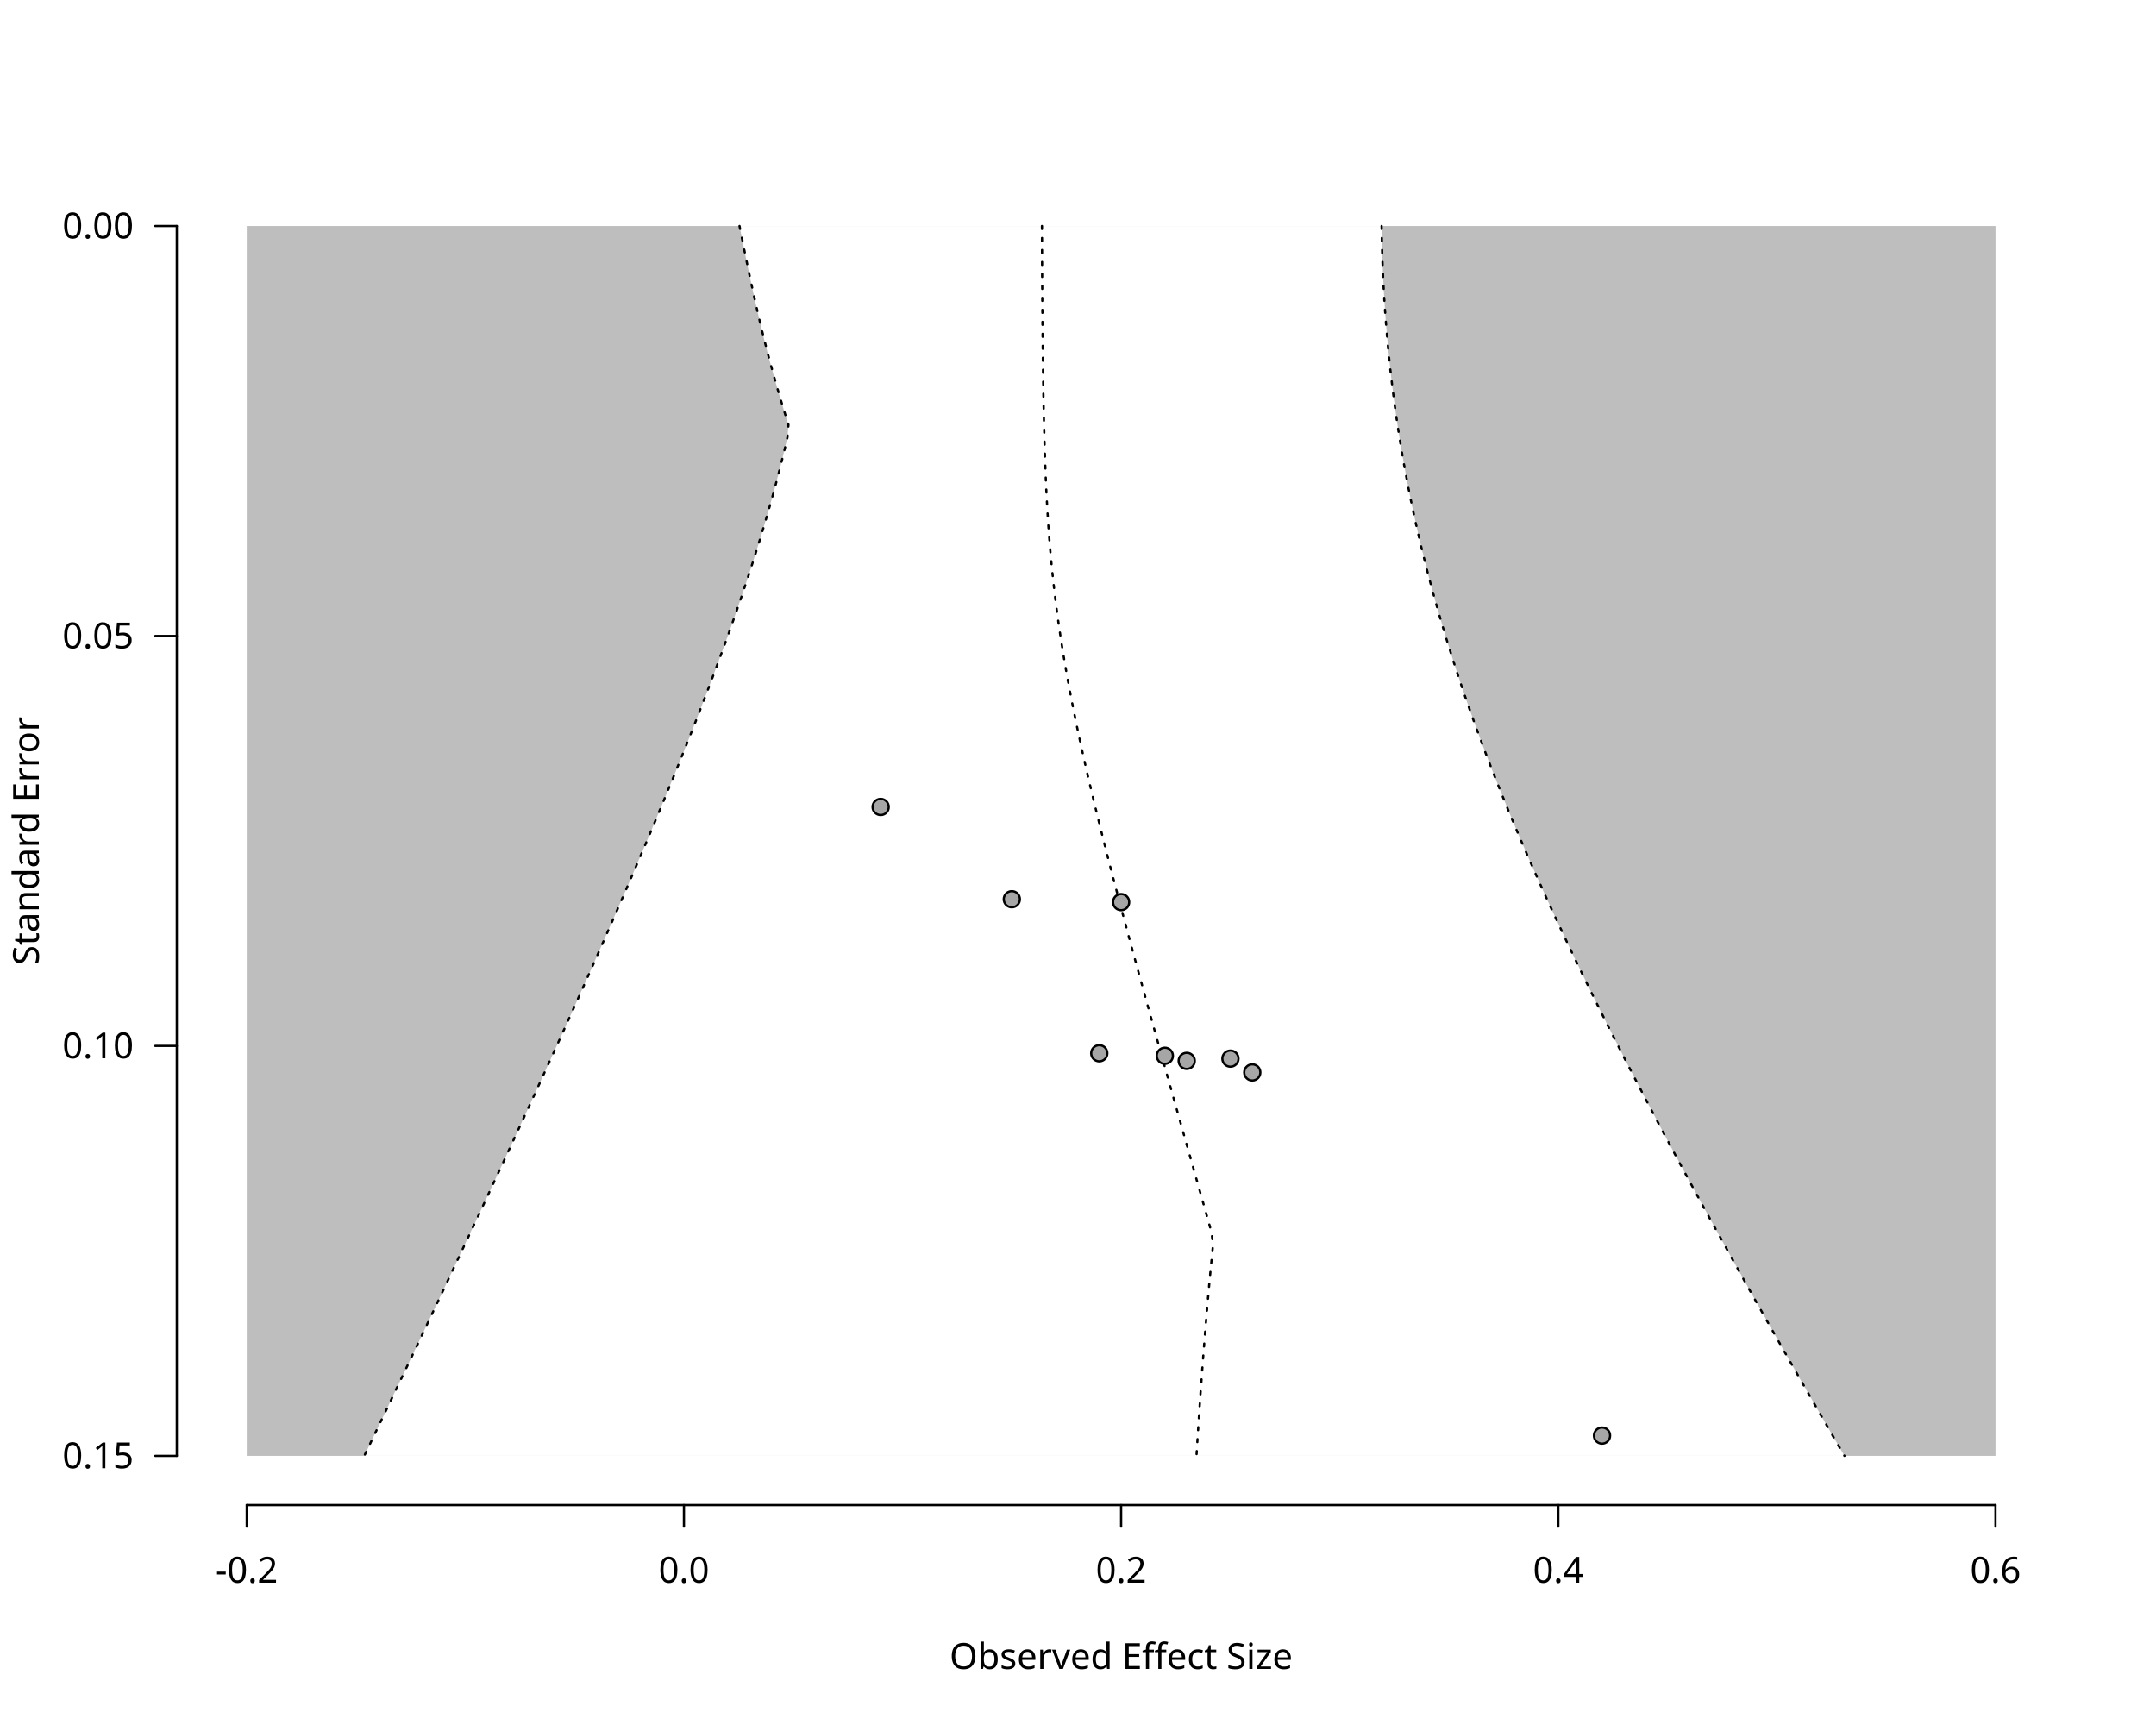
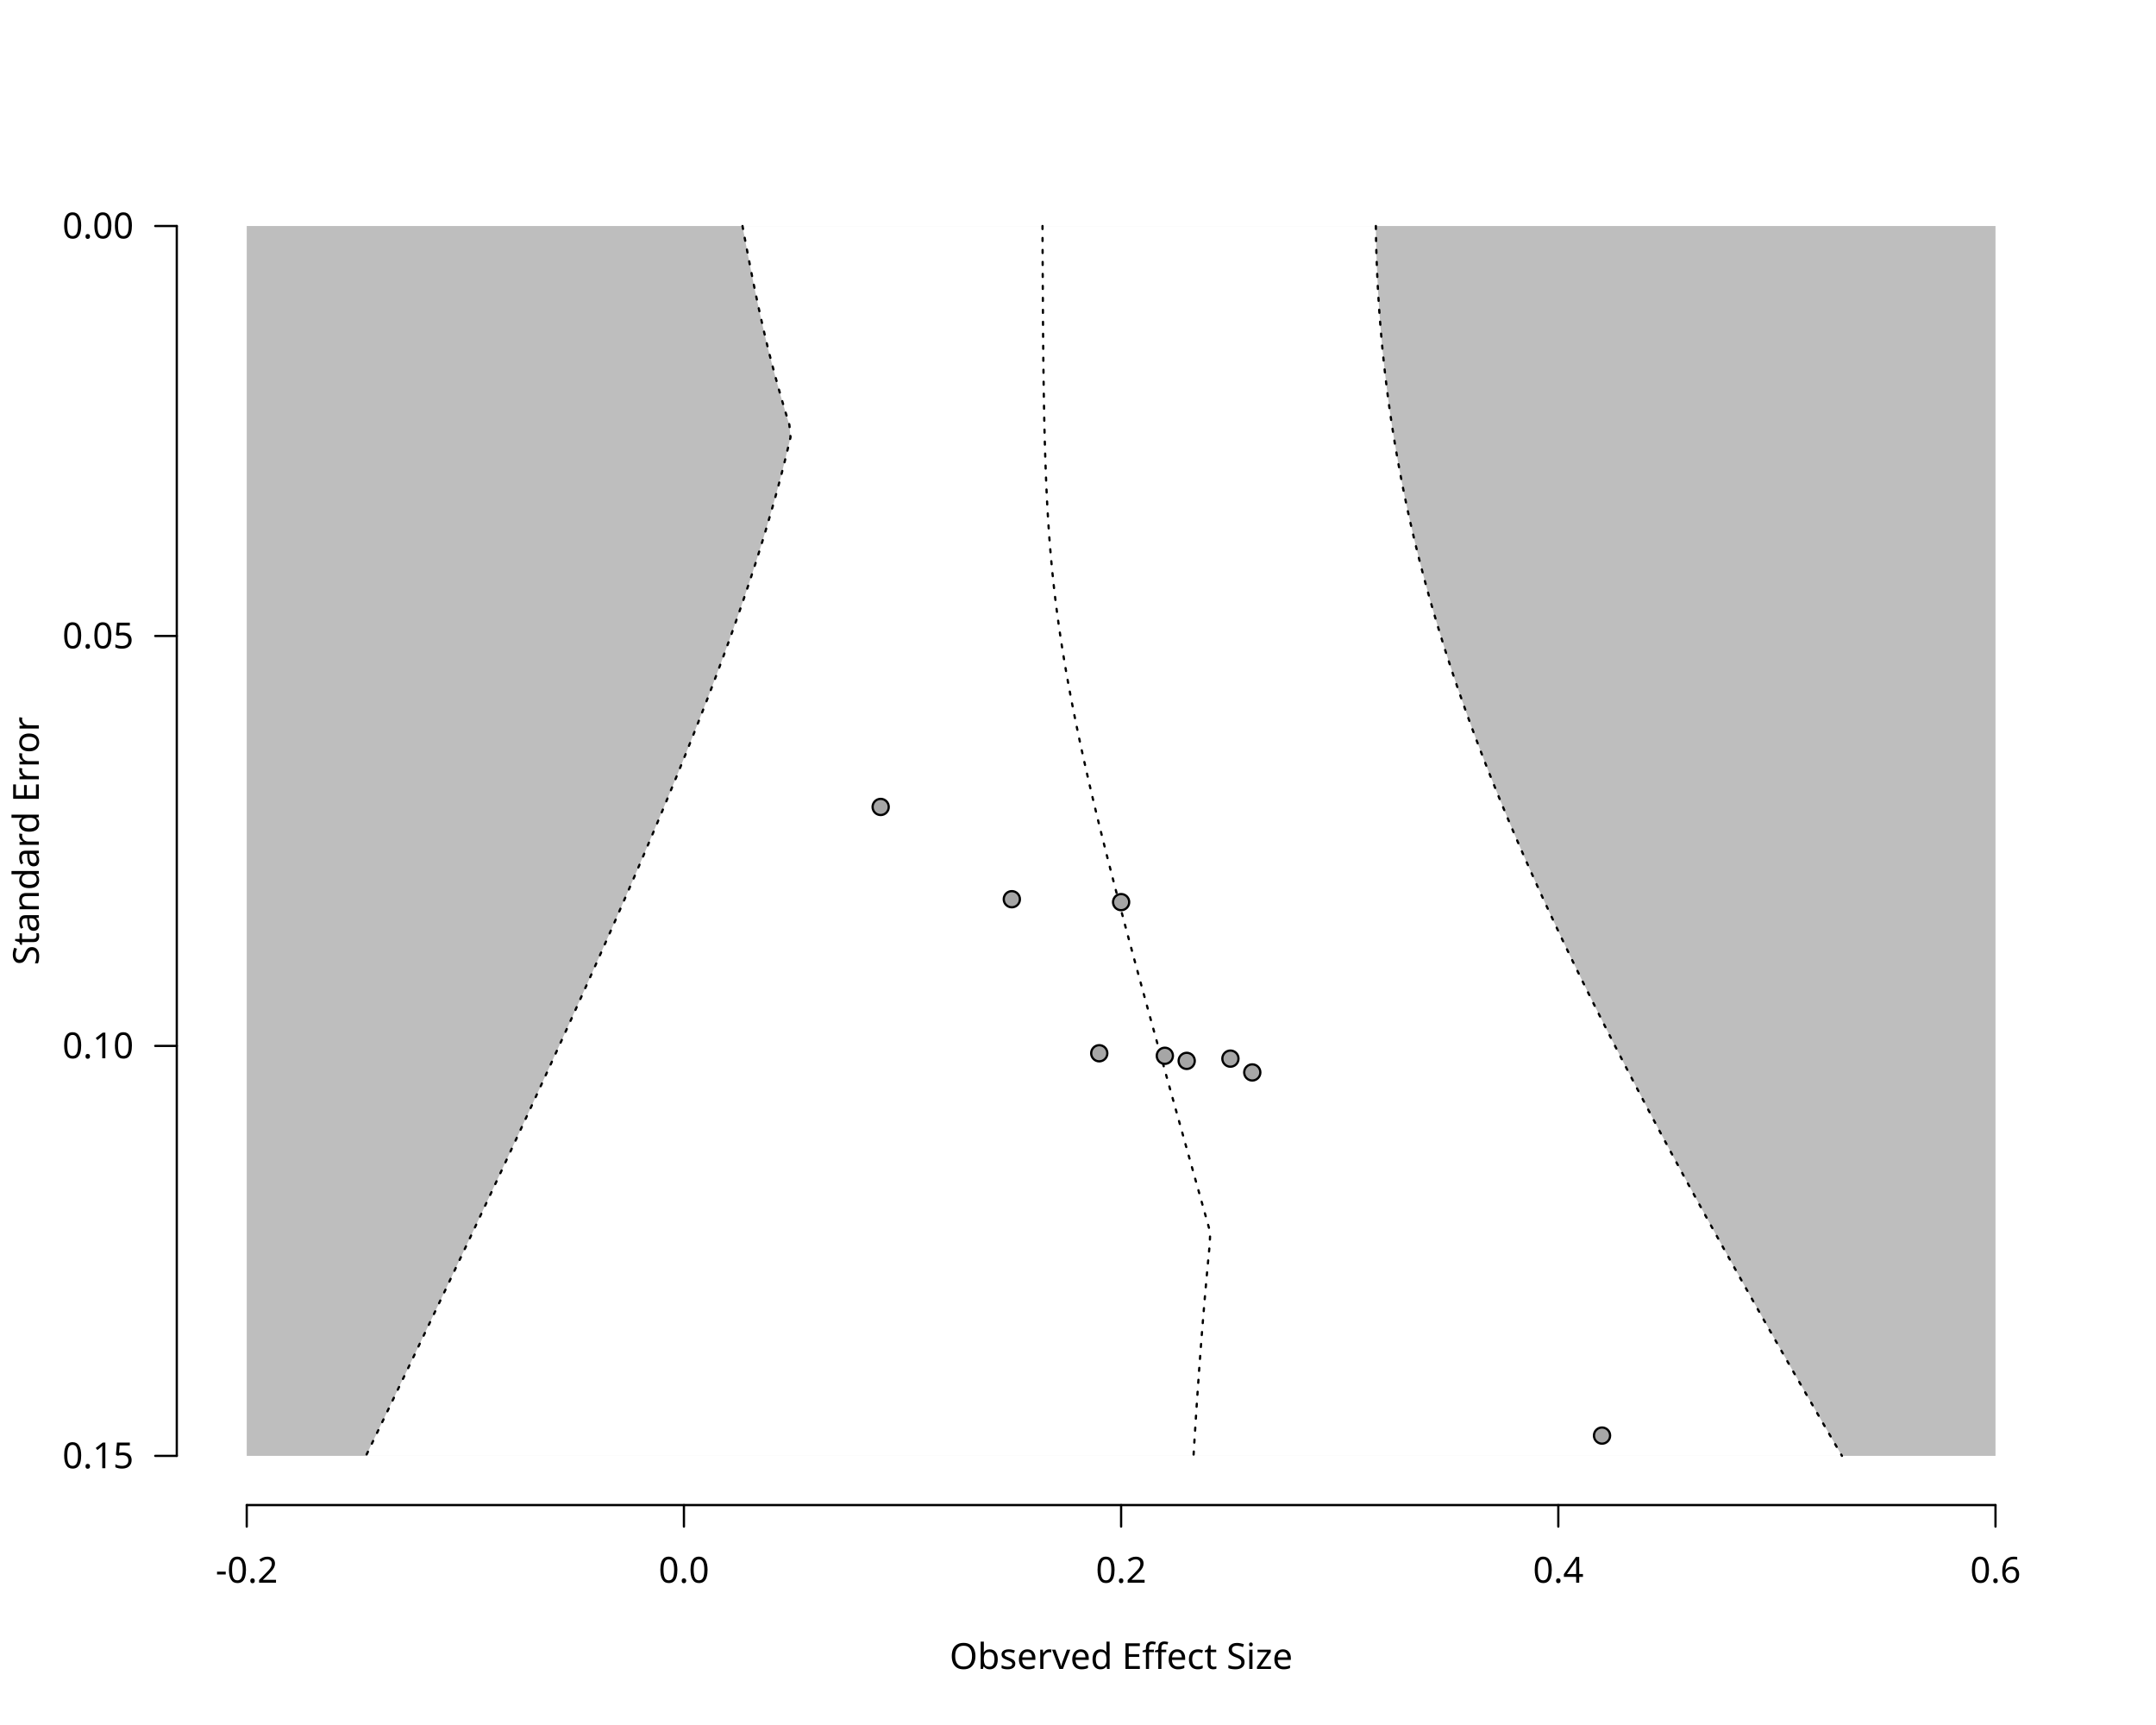
<svg xmlns="http://www.w3.org/2000/svg" class="svglite" data-engine-version="2.0" width="720.00pt" height="576.00pt" viewBox="0 0 720.00 576.00">
  <defs>
    <style type="text/css">
    .svglite line, .svglite polyline, .svglite polygon, .svglite path, .svglite rect, .svglite circle {
      fill: none;
      stroke: #000000;
      stroke-linecap: round;
      stroke-linejoin: round;
      stroke-miterlimit: 10.00;
    }
  </style>
  </defs>
  <rect width="100%" height="100%" style="stroke: none; fill: #FFFFFF;" />
  <defs>
    <clipPath id="cpMC4wMHw3MjAuMDB8MC4wMHw1NzYuMDA=">
      <rect x="0.00" y="0.00" width="720.00" height="576.00" />
    </clipPath>
  </defs>
  <g clip-path="url(#cpMC4wMHw3MjAuMDB8MC4wMHw1NzYuMDA=)">
    <text x="374.40" y="557.28" text-anchor="middle" style="font-size: 12.00px; font-family: sans;" textLength="112.74px" lengthAdjust="spacingAndGlyphs">Observed Effect Size</text>
    <text transform="translate(12.96,280.80) rotate(-90)" text-anchor="middle" style="font-size: 12.00px; font-family: sans;" textLength="78.71px" lengthAdjust="spacingAndGlyphs">Standard Error</text>
    <line x1="82.40" y1="502.56" x2="666.40" y2="502.56" style="stroke-width: 0.75;" />
    <line x1="82.40" y1="502.56" x2="82.40" y2="509.76" style="stroke-width: 0.75;" />
    <line x1="228.40" y1="502.56" x2="228.40" y2="509.76" style="stroke-width: 0.75;" />
    <line x1="374.40" y1="502.56" x2="374.40" y2="509.76" style="stroke-width: 0.75;" />
    <line x1="520.40" y1="502.56" x2="520.40" y2="509.76" style="stroke-width: 0.75;" />
    <line x1="666.40" y1="502.56" x2="666.40" y2="509.76" style="stroke-width: 0.75;" />
    <text x="82.40" y="528.48" text-anchor="middle" style="font-size: 12.00px; font-family: sans;" textLength="20.68px" lengthAdjust="spacingAndGlyphs">-0.2</text>
    <text x="228.40" y="528.48" text-anchor="middle" style="font-size: 12.00px; font-family: sans;" textLength="16.68px" lengthAdjust="spacingAndGlyphs">0.0</text>
    <text x="374.40" y="528.48" text-anchor="middle" style="font-size: 12.00px; font-family: sans;" textLength="16.68px" lengthAdjust="spacingAndGlyphs">0.2</text>
    <text x="520.40" y="528.48" text-anchor="middle" style="font-size: 12.00px; font-family: sans;" textLength="16.68px" lengthAdjust="spacingAndGlyphs">0.4</text>
    <text x="666.40" y="528.48" text-anchor="middle" style="font-size: 12.00px; font-family: sans;" textLength="16.68px" lengthAdjust="spacingAndGlyphs">0.6</text>
    <line x1="59.04" y1="75.47" x2="59.04" y2="486.13" style="stroke-width: 0.75;" />
    <line x1="59.04" y1="75.47" x2="51.84" y2="75.47" style="stroke-width: 0.75;" />
    <line x1="59.04" y1="212.36" x2="51.84" y2="212.36" style="stroke-width: 0.75;" />
    <line x1="59.04" y1="349.24" x2="51.84" y2="349.24" style="stroke-width: 0.75;" />
    <line x1="59.04" y1="486.13" x2="51.84" y2="486.13" style="stroke-width: 0.75;" />
    <text x="44.64" y="490.26" text-anchor="end" style="font-size: 12.00px; font-family: sans;" textLength="23.36px" lengthAdjust="spacingAndGlyphs">0.15</text>
    <text x="44.64" y="353.37" text-anchor="end" style="font-size: 12.00px; font-family: sans;" textLength="23.36px" lengthAdjust="spacingAndGlyphs">0.10</text>
    <text x="44.64" y="216.48" text-anchor="end" style="font-size: 12.00px; font-family: sans;" textLength="23.36px" lengthAdjust="spacingAndGlyphs">0.05</text>
    <text x="44.64" y="79.60" text-anchor="end" style="font-size: 12.00px; font-family: sans;" textLength="23.36px" lengthAdjust="spacingAndGlyphs">0.00</text>
  </g>
  <defs>
    <clipPath id="cpNTkuMDR8Njg5Ljc2fDU5LjA0fDUwMi41Ng==">
      <rect x="59.04" y="59.04" width="630.72" height="443.52" />
    </clipPath>
  </defs>
  <g clip-path="url(#cpNTkuMDR8Njg5Ljc2fDU5LjA0fDUwMi41Ng==)">
    <polygon points="82.40,75.47 666.40,75.47 666.40,486.13 82.40,486.13 " style="stroke-width: 0.75; stroke: none; fill: #BEBEBE;" />
-     <polygon points="121.65,486.13 123.64,481.99 125.63,477.84 127.62,473.69 129.61,469.54 131.59,465.39 133.57,461.24 135.55,457.10 137.53,452.95 139.50,448.80 141.47,444.65 143.44,440.50 145.41,436.36 147.37,432.21 149.33,428.06 151.29,423.91 153.24,419.76 155.19,415.61 157.14,411.47 159.09,407.32 161.03,403.17 162.97,399.02 164.90,394.87 166.83,390.73 168.76,386.58 170.68,382.43 172.60,378.28 174.51,374.13 176.42,369.99 178.33,365.84 180.23,361.69 182.12,357.54 184.01,353.39 185.90,349.24 187.78,345.10 189.65,340.95 191.52,336.80 193.38,332.65 195.24,328.50 197.09,324.36 198.93,320.21 200.76,316.06 202.59,311.91 204.41,307.76 206.22,303.61 208.02,299.47 209.82,295.32 211.60,291.17 213.38,287.02 215.14,282.87 216.90,278.73 218.64,274.58 220.37,270.43 222.09,266.28 223.80,262.13 225.49,257.99 227.17,253.84 228.84,249.69 230.49,245.54 232.12,241.39 233.74,237.24 235.34,233.10 236.92,228.95 238.48,224.80 240.02,220.65 241.54,216.50 243.04,212.36 244.51,208.21 245.96,204.06 247.39,199.91 248.78,195.76 250.15,191.61 251.49,187.47 252.80,183.32 254.08,179.17 255.32,175.02 256.53,170.87 257.70,166.73 258.84,162.58 259.94,158.43 260.99,154.28 262.01,150.13 262.98,145.99 263.31,141.84 262.01,137.69 260.75,133.54 259.53,129.39 258.35,125.24 257.21,121.10 256.12,116.95 255.07,112.80 254.05,108.65 253.08,104.50 252.14,100.36 251.23,96.21 250.34,92.06 249.47,87.91 248.62,83.76 247.79,79.61 246.96,75.47 461.39,75.47 461.46,79.61 461.56,83.76 461.70,87.91 461.87,92.06 462.07,96.21 462.31,100.36 462.59,104.50 462.90,108.65 463.25,112.80 463.63,116.95 464.05,121.10 464.50,125.24 465.00,129.39 465.52,133.54 466.09,137.69 466.69,141.84 467.33,145.99 468.01,150.13 468.72,154.28 469.48,158.43 470.27,162.58 471.10,166.73 471.97,170.87 472.88,175.02 473.82,179.17 474.80,183.32 475.83,187.47 476.88,191.61 477.98,195.76 479.11,199.91 480.28,204.06 481.49,208.21 482.73,212.36 484.01,216.50 485.32,220.65 486.67,224.80 488.05,228.95 489.46,233.10 490.91,237.24 492.39,241.39 493.91,245.54 495.45,249.69 497.03,253.84 498.64,257.99 500.28,262.13 501.95,266.28 503.64,270.43 505.37,274.58 507.12,278.73 508.90,282.87 510.70,287.02 512.53,291.17 514.39,295.32 516.26,299.47 518.16,303.61 520.09,307.76 522.03,311.91 523.99,316.06 525.98,320.21 527.98,324.36 530.01,328.50 532.05,332.65 534.11,336.80 536.18,340.95 538.27,345.10 540.38,349.24 542.50,353.39 544.64,357.54 546.79,361.69 548.96,365.84 551.13,369.99 553.32,374.13 555.53,378.28 557.74,382.43 559.97,386.58 562.20,390.73 564.45,394.87 566.71,399.02 568.97,403.17 571.25,407.32 573.54,411.47 575.83,415.61 578.13,419.76 580.45,423.91 582.76,428.06 585.09,432.21 587.43,436.36 589.77,440.50 592.12,444.65 594.48,448.80 596.84,452.95 599.21,457.10 601.58,461.24 603.96,465.39 606.35,469.54 608.74,473.69 611.14,477.84 613.55,481.99 615.96,486.13 " style="stroke-width: 0.75; stroke: none; fill: #FFFFFF;" />
-     <polyline points="347.96,75.47 347.98,79.61 347.99,83.76 348.00,87.91 348.02,92.06 348.05,96.21 348.07,100.36 348.11,104.50 348.14,108.65 348.19,112.80 348.23,116.95 348.28,121.10 348.34,125.24 348.41,129.39 348.48,133.54 348.57,137.69 348.66,141.84 348.77,145.99 348.89,150.13 349.03,154.28 349.18,158.43 349.36,162.58 349.57,166.73 349.80,170.87 350.06,175.02 350.36,179.17 350.70,183.32 351.07,187.47 351.48,191.61 351.93,195.76 352.42,199.91 352.95,204.06 353.52,208.21 354.13,212.36 354.78,216.50 355.46,220.65 356.18,224.80 356.94,228.95 357.73,233.10 358.55,237.24 359.39,241.39 360.27,245.54 361.17,249.69 362.09,253.84 363.04,257.99 364.01,262.13 364.99,266.28 366.00,270.43 367.02,274.58 368.05,278.73 369.10,282.87 370.16,287.02 371.23,291.17 372.32,295.32 373.41,299.47 374.51,303.61 375.62,307.76 376.74,311.91 377.86,316.06 378.99,320.21 380.13,324.36 381.27,328.50 382.41,332.65 383.56,336.80 384.71,340.95 385.87,345.10 387.03,349.24 388.19,353.39 389.35,357.54 390.52,361.69 391.68,365.84 392.85,369.99 394.02,374.13 395.19,378.28 396.36,382.43 397.54,386.58 398.71,390.73 399.88,394.87 401.06,399.02 402.23,403.17 403.41,407.32 404.58,411.47 405.10,415.61 404.69,419.76 404.29,423.91 403.90,428.06 403.53,432.21 403.17,436.36 402.82,440.50 402.47,444.65 402.14,448.80 401.82,452.95 401.51,457.10 401.21,461.24 400.91,465.39 400.63,469.54 400.35,473.69 400.08,477.84 399.82,481.99 399.57,486.13 " style="stroke-width: 0.75; stroke-dasharray: 1.00,3.00;" />
-     <polyline points="246.96,75.47 247.79,79.61 248.62,83.76 249.47,87.91 250.34,92.06 251.23,96.21 252.14,100.36 253.08,104.50 254.05,108.65 255.07,112.80 256.12,116.95 257.21,121.10 258.35,125.24 259.53,129.39 260.75,133.54 262.01,137.69 263.31,141.84 262.98,145.99 262.01,150.13 260.99,154.28 259.94,158.43 258.84,162.58 257.70,166.73 256.53,170.87 255.32,175.02 254.08,179.17 252.80,183.32 251.49,187.47 250.15,191.61 248.78,195.76 247.39,199.91 245.96,204.06 244.51,208.21 243.04,212.36 241.54,216.50 240.02,220.65 238.48,224.80 236.92,228.95 235.34,233.10 233.74,237.24 232.12,241.39 230.49,245.54 228.84,249.69 227.17,253.84 225.49,257.99 223.80,262.13 222.09,266.28 220.37,270.43 218.64,274.58 216.90,278.73 215.14,282.87 213.38,287.02 211.60,291.17 209.82,295.32 208.02,299.47 206.22,303.61 204.41,307.76 202.59,311.91 200.76,316.06 198.93,320.21 197.09,324.36 195.24,328.50 193.38,332.65 191.52,336.80 189.65,340.95 187.78,345.10 185.90,349.24 184.01,353.39 182.12,357.54 180.23,361.69 178.33,365.84 176.42,369.99 174.51,374.13 172.60,378.28 170.68,382.43 168.76,386.58 166.83,390.73 164.90,394.87 162.97,399.02 161.03,403.17 159.09,407.32 157.14,411.47 155.19,415.61 153.24,419.76 151.29,423.91 149.33,428.06 147.37,432.21 145.41,436.36 143.44,440.50 141.47,444.65 139.50,448.80 137.53,452.95 135.55,457.10 133.57,461.24 131.59,465.39 129.61,469.54 127.62,473.69 125.63,477.84 123.64,481.99 121.65,486.13 " style="stroke-width: 0.75; stroke-dasharray: 1.00,3.00;" />
-     <polyline points="461.39,75.47 461.46,79.61 461.56,83.76 461.70,87.91 461.87,92.06 462.07,96.21 462.31,100.36 462.59,104.50 462.90,108.65 463.25,112.80 463.63,116.95 464.05,121.10 464.50,125.24 465.00,129.39 465.52,133.54 466.09,137.69 466.69,141.84 467.33,145.99 468.01,150.13 468.72,154.28 469.48,158.43 470.27,162.58 471.10,166.73 471.97,170.87 472.88,175.02 473.82,179.17 474.80,183.32 475.83,187.47 476.88,191.61 477.98,195.76 479.11,199.91 480.28,204.06 481.49,208.21 482.73,212.36 484.01,216.50 485.32,220.65 486.67,224.80 488.05,228.95 489.46,233.10 490.91,237.24 492.39,241.39 493.91,245.54 495.45,249.69 497.03,253.84 498.64,257.99 500.28,262.13 501.95,266.28 503.64,270.43 505.37,274.58 507.12,278.73 508.90,282.87 510.70,287.02 512.53,291.17 514.39,295.32 516.26,299.47 518.16,303.61 520.09,307.76 522.03,311.91 523.99,316.06 525.98,320.21 527.98,324.36 530.01,328.50 532.05,332.65 534.11,336.80 536.18,340.95 538.27,345.10 540.38,349.24 542.50,353.39 544.64,357.54 546.79,361.69 548.96,365.84 551.13,369.99 553.32,374.13 555.53,378.28 557.74,382.43 559.97,386.58 562.20,390.73 564.45,394.87 566.71,399.02 568.97,403.17 571.25,407.32 573.54,411.47 575.83,415.61 578.13,419.76 580.45,423.91 582.76,428.06 585.09,432.21 587.43,436.36 589.77,440.50 592.12,444.65 594.48,448.80 596.84,452.95 599.21,457.10 601.58,461.24 603.96,465.39 606.35,469.54 608.74,473.69 611.14,477.84 613.55,481.99 615.96,486.13 " style="stroke-width: 0.75; stroke-dasharray: 1.00,3.00;" />
+     <polygon points="122.21,486.13 124.21,481.99 126.21,477.84 128.21,473.69 130.20,469.54 132.19,465.39 134.18,461.24 136.17,457.10 138.15,452.95 140.13,448.80 142.11,444.65 144.09,440.50 146.06,436.36 148.03,432.21 150.00,428.06 151.96,423.91 153.93,419.76 155.89,415.61 157.84,411.47 159.79,407.32 161.74,403.17 163.69,399.02 165.63,394.87 167.57,390.73 169.50,386.58 171.43,382.43 173.36,378.28 175.28,374.13 177.20,369.99 179.11,365.84 181.02,361.69 182.93,357.54 184.82,353.39 186.72,349.24 188.60,345.10 190.49,340.95 192.36,336.80 194.23,332.65 196.10,328.50 197.95,324.36 199.80,320.21 201.64,316.06 203.48,311.91 205.31,307.76 207.12,303.61 208.93,299.47 210.74,295.32 212.53,291.17 214.31,287.02 216.08,282.87 217.84,278.73 219.59,274.58 221.33,270.43 223.05,266.28 224.77,262.13 226.47,257.99 228.15,253.84 229.82,249.69 231.47,245.54 233.11,241.39 234.73,237.24 236.34,233.10 237.92,228.95 239.48,224.80 241.03,220.65 242.55,216.50 244.05,212.36 245.52,208.21 246.98,204.06 248.40,199.91 249.80,195.76 251.17,191.61 252.51,187.47 253.81,183.32 255.09,179.17 256.33,175.02 257.54,170.87 258.72,166.73 259.85,162.58 260.95,158.43 262.01,154.28 263.02,150.13 264.00,145.99 263.61,141.84 262.34,137.69 261.11,133.54 259.93,129.39 258.79,125.24 257.69,121.10 256.63,116.95 255.62,112.80 254.66,108.65 253.73,104.50 252.83,100.36 251.97,96.21 251.13,92.06 250.32,87.91 249.52,83.76 248.73,79.61 247.96,75.47 459.47,75.47 459.53,79.61 459.63,83.76 459.77,87.91 459.94,92.06 460.14,96.21 460.39,100.36 460.66,104.50 460.98,108.65 461.33,112.80 461.71,116.95 462.14,121.10 462.60,125.24 463.10,129.39 463.63,133.54 464.21,137.69 464.82,141.84 465.47,145.99 466.16,150.13 466.89,154.28 467.66,158.43 468.46,162.58 469.31,166.73 470.19,170.87 471.12,175.02 472.08,179.17 473.08,183.32 474.12,187.47 475.20,191.61 476.31,195.76 477.46,199.91 478.65,204.06 479.88,208.21 481.14,212.36 482.43,216.50 483.77,220.65 485.13,224.80 486.53,228.95 487.97,233.10 489.44,237.24 490.94,241.39 492.47,245.54 494.04,249.69 495.63,253.84 497.26,257.99 498.92,262.13 500.60,266.28 502.32,270.43 504.06,274.58 505.83,278.73 507.62,282.87 509.44,287.02 511.29,291.17 513.16,295.32 515.05,299.47 516.97,303.61 518.91,307.76 520.86,311.91 522.84,316.06 524.84,320.21 526.86,324.36 528.90,328.50 530.95,332.65 533.02,336.80 535.11,340.95 537.21,345.10 539.33,349.24 541.46,353.39 543.61,357.54 545.77,361.69 547.95,365.84 550.13,369.99 552.33,374.13 554.54,378.28 556.77,382.43 559.00,386.58 561.25,390.73 563.50,394.87 565.77,399.02 568.04,403.17 570.32,407.32 572.62,411.47 574.92,415.61 577.23,419.76 579.55,423.91 581.87,428.06 584.21,432.21 586.55,436.36 588.89,440.50 591.25,444.65 593.61,448.80 595.98,452.95 598.35,457.10 600.73,461.24 603.11,465.39 605.51,469.54 607.90,473.69 610.30,477.84 612.71,481.99 615.12,486.13 " style="stroke-width: 0.75; stroke: none; fill: #FFFFFF;" />
+     <polyline points="348.15,75.47 348.16,79.61 348.18,83.76 348.20,87.91 348.22,92.06 348.24,96.21 348.27,100.36 348.29,104.50 348.32,108.65 348.35,112.80 348.39,116.95 348.43,121.10 348.49,125.24 348.54,129.39 348.61,133.54 348.69,137.69 348.77,141.84 348.87,145.99 348.99,150.13 349.12,154.28 349.27,158.43 349.44,162.58 349.63,166.73 349.86,170.87 350.12,175.02 350.40,179.17 350.73,183.32 351.09,187.47 351.49,191.61 351.93,195.76 352.41,199.91 352.94,204.06 353.50,208.21 354.10,212.36 354.74,216.50 355.42,220.65 356.13,224.80 356.88,228.95 357.66,233.10 358.47,237.24 359.31,241.39 360.18,245.54 361.07,249.69 361.99,253.84 362.93,257.99 363.88,262.13 364.86,266.28 365.86,270.43 366.87,274.58 367.90,278.73 368.94,282.87 369.99,287.02 371.06,291.17 372.13,295.32 373.22,299.47 374.31,303.61 375.41,307.76 376.52,311.91 377.64,316.06 378.76,320.21 379.89,324.36 381.02,328.50 382.16,332.65 383.30,336.80 384.44,340.95 385.59,345.10 386.74,349.24 387.89,353.39 389.04,357.54 390.20,361.69 391.36,365.84 392.52,369.99 393.68,374.13 394.84,378.28 396.00,382.43 397.16,386.58 398.33,390.73 399.49,394.87 400.66,399.02 401.82,403.17 402.99,407.32 404.15,411.47 403.98,415.61 403.58,419.76 403.19,423.91 402.82,428.06 402.45,432.21 402.10,436.36 401.76,440.50 401.42,444.65 401.10,448.80 400.79,452.95 400.48,457.10 400.19,461.24 399.90,465.39 399.62,469.54 399.35,473.69 399.09,477.84 398.83,481.99 398.58,486.13 " style="stroke-width: 0.75; stroke-dasharray: 1.00,3.00;" />
+     <polyline points="247.96,75.47 248.73,79.61 249.52,83.76 250.32,87.91 251.13,92.06 251.97,96.21 252.83,100.36 253.73,104.50 254.66,108.65 255.62,112.80 256.63,116.95 257.69,121.10 258.79,125.24 259.93,129.39 261.11,133.54 262.34,137.69 263.61,141.84 264.00,145.99 263.02,150.13 262.01,154.28 260.95,158.43 259.85,162.58 258.72,166.73 257.54,170.87 256.33,175.02 255.09,179.17 253.81,183.32 252.51,187.47 251.17,191.61 249.80,195.76 248.40,199.91 246.98,204.06 245.52,208.21 244.05,212.36 242.55,216.50 241.03,220.65 239.48,224.80 237.92,228.95 236.34,233.10 234.73,237.24 233.11,241.39 231.47,245.54 229.82,249.69 228.15,253.84 226.47,257.99 224.77,262.13 223.05,266.28 221.33,270.43 219.59,274.58 217.84,278.73 216.08,282.87 214.31,287.02 212.53,291.17 210.74,295.32 208.93,299.47 207.12,303.61 205.31,307.76 203.48,311.91 201.64,316.06 199.80,320.21 197.95,324.36 196.10,328.50 194.23,332.65 192.36,336.80 190.49,340.95 188.60,345.10 186.72,349.24 184.82,353.39 182.93,357.54 181.02,361.69 179.11,365.84 177.20,369.99 175.28,374.13 173.36,378.28 171.43,382.43 169.50,386.58 167.57,390.73 165.63,394.87 163.69,399.02 161.74,403.17 159.79,407.32 157.84,411.47 155.89,415.61 153.93,419.76 151.96,423.91 150.00,428.06 148.03,432.21 146.06,436.36 144.09,440.50 142.11,444.65 140.13,448.80 138.15,452.95 136.17,457.10 134.18,461.24 132.19,465.39 130.20,469.54 128.21,473.69 126.21,477.84 124.21,481.99 122.21,486.13 " style="stroke-width: 0.75; stroke-dasharray: 1.00,3.00;" />
+     <polyline points="459.47,75.47 459.53,79.61 459.63,83.76 459.77,87.91 459.94,92.06 460.14,96.21 460.39,100.36 460.66,104.50 460.98,108.65 461.33,112.80 461.71,116.95 462.14,121.10 462.60,125.24 463.10,129.39 463.63,133.54 464.21,137.69 464.82,141.84 465.47,145.99 466.16,150.13 466.89,154.28 467.66,158.43 468.46,162.58 469.31,166.73 470.19,170.87 471.12,175.02 472.08,179.17 473.08,183.32 474.12,187.47 475.20,191.61 476.31,195.76 477.46,199.91 478.65,204.06 479.88,208.21 481.14,212.36 482.43,216.50 483.77,220.65 485.13,224.80 486.53,228.95 487.97,233.10 489.44,237.24 490.94,241.39 492.47,245.54 494.04,249.69 495.63,253.84 497.26,257.99 498.92,262.13 500.60,266.28 502.32,270.43 504.06,274.58 505.83,278.73 507.62,282.87 509.44,287.02 511.29,291.17 513.16,295.32 515.05,299.47 516.97,303.61 518.91,307.76 520.86,311.91 522.84,316.06 524.84,320.21 526.86,324.36 528.90,328.50 530.95,332.65 533.02,336.80 535.11,340.95 537.21,345.10 539.33,349.24 541.46,353.39 543.61,357.54 545.77,361.69 547.95,365.84 550.13,369.99 552.33,374.13 554.54,378.28 556.77,382.43 559.00,386.58 561.25,390.73 563.50,394.87 565.77,399.02 568.04,403.17 570.32,407.32 572.62,411.47 574.92,415.61 577.23,419.76 579.55,423.91 581.87,428.06 584.21,432.21 586.55,436.36 588.89,440.50 591.25,444.65 593.61,448.80 595.98,452.95 598.35,457.10 600.73,461.24 603.11,465.39 605.51,469.54 607.90,473.69 610.30,477.84 612.71,481.99 615.12,486.13 " style="stroke-width: 0.75; stroke-dasharray: 1.00,3.00;" />
    <circle cx="410.90" cy="353.49" r="2.70" style="stroke-width: 0.75; fill: #A6A6A6;" />
    <circle cx="374.40" cy="301.23" r="2.70" style="stroke-width: 0.75; fill: #A6A6A6;" />
    <circle cx="418.20" cy="358.10" r="2.70" style="stroke-width: 0.75; fill: #A6A6A6;" />
    <circle cx="396.30" cy="354.24" r="2.70" style="stroke-width: 0.75; fill: #A6A6A6;" />
    <circle cx="389.00" cy="352.54" r="2.70" style="stroke-width: 0.75; fill: #A6A6A6;" />
    <circle cx="337.90" cy="300.26" r="2.70" style="stroke-width: 0.75; fill: #A6A6A6;" />
    <circle cx="294.10" cy="269.45" r="2.70" style="stroke-width: 0.75; fill: #A6A6A6;" />
    <circle cx="367.10" cy="351.70" r="2.70" style="stroke-width: 0.75; fill: #A6A6A6;" />
    <circle cx="535.00" cy="479.36" r="2.70" style="stroke-width: 0.75; fill: #A6A6A6;" />
  </g>
</svg>
